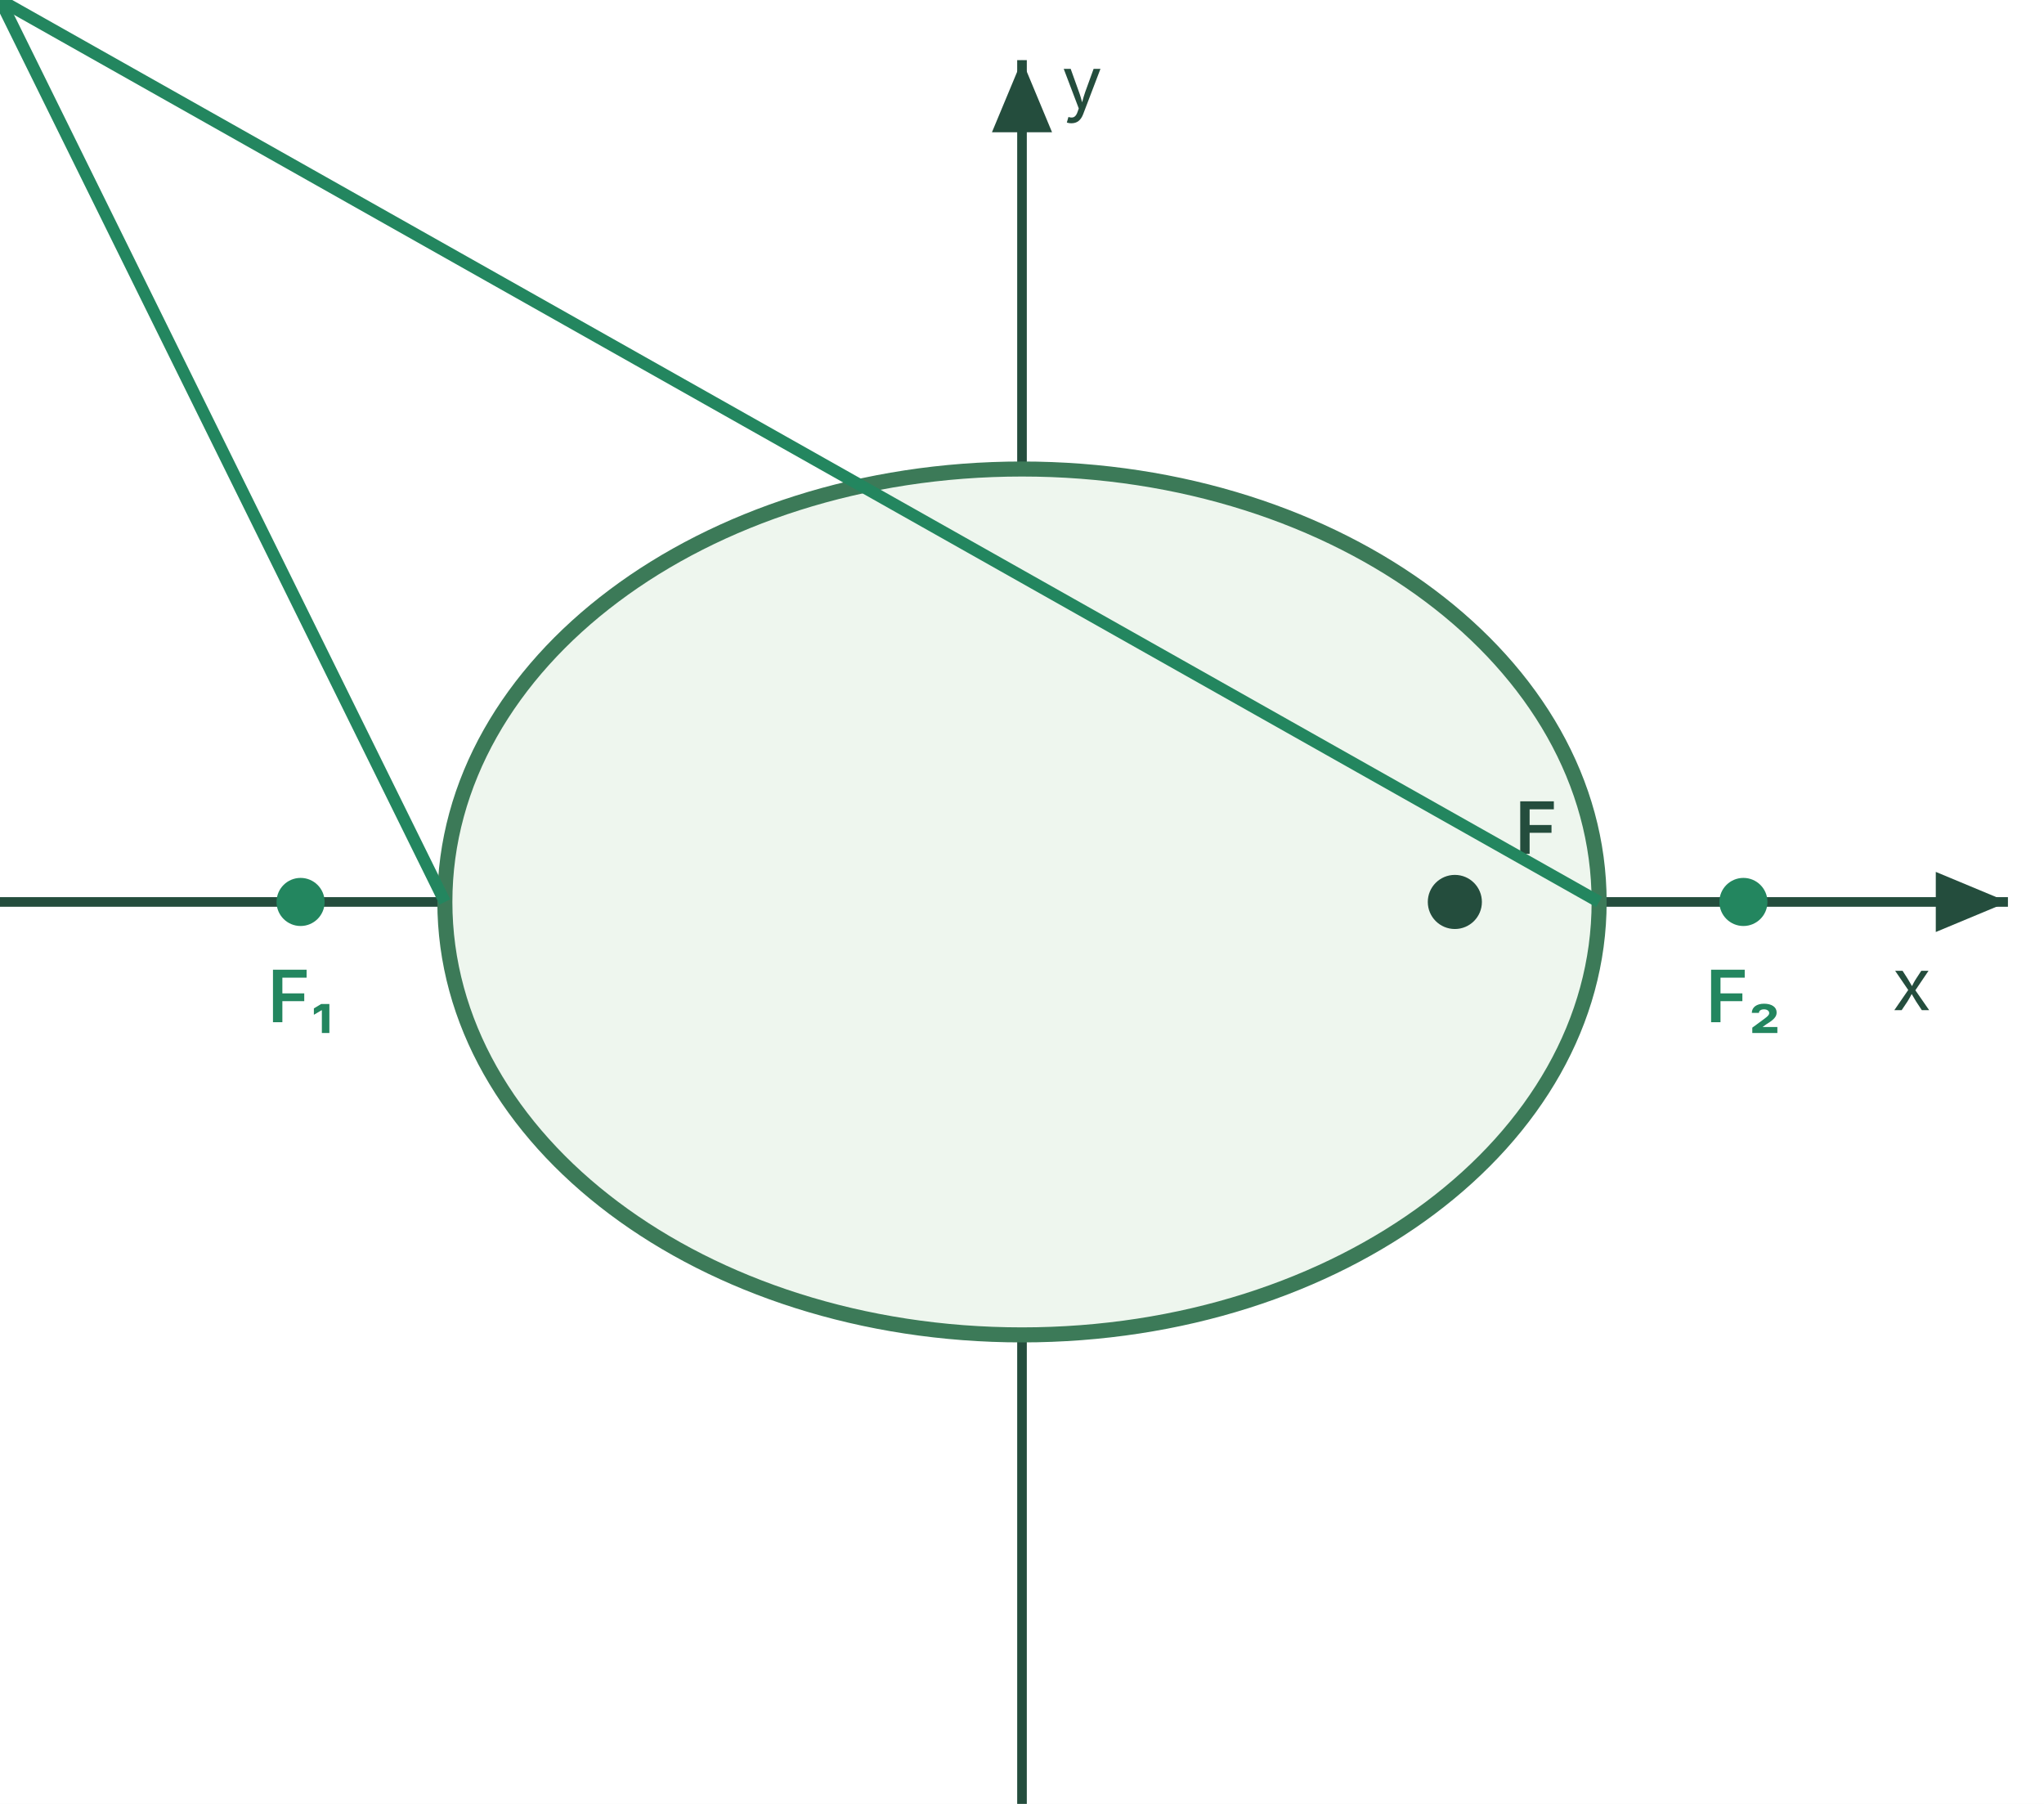
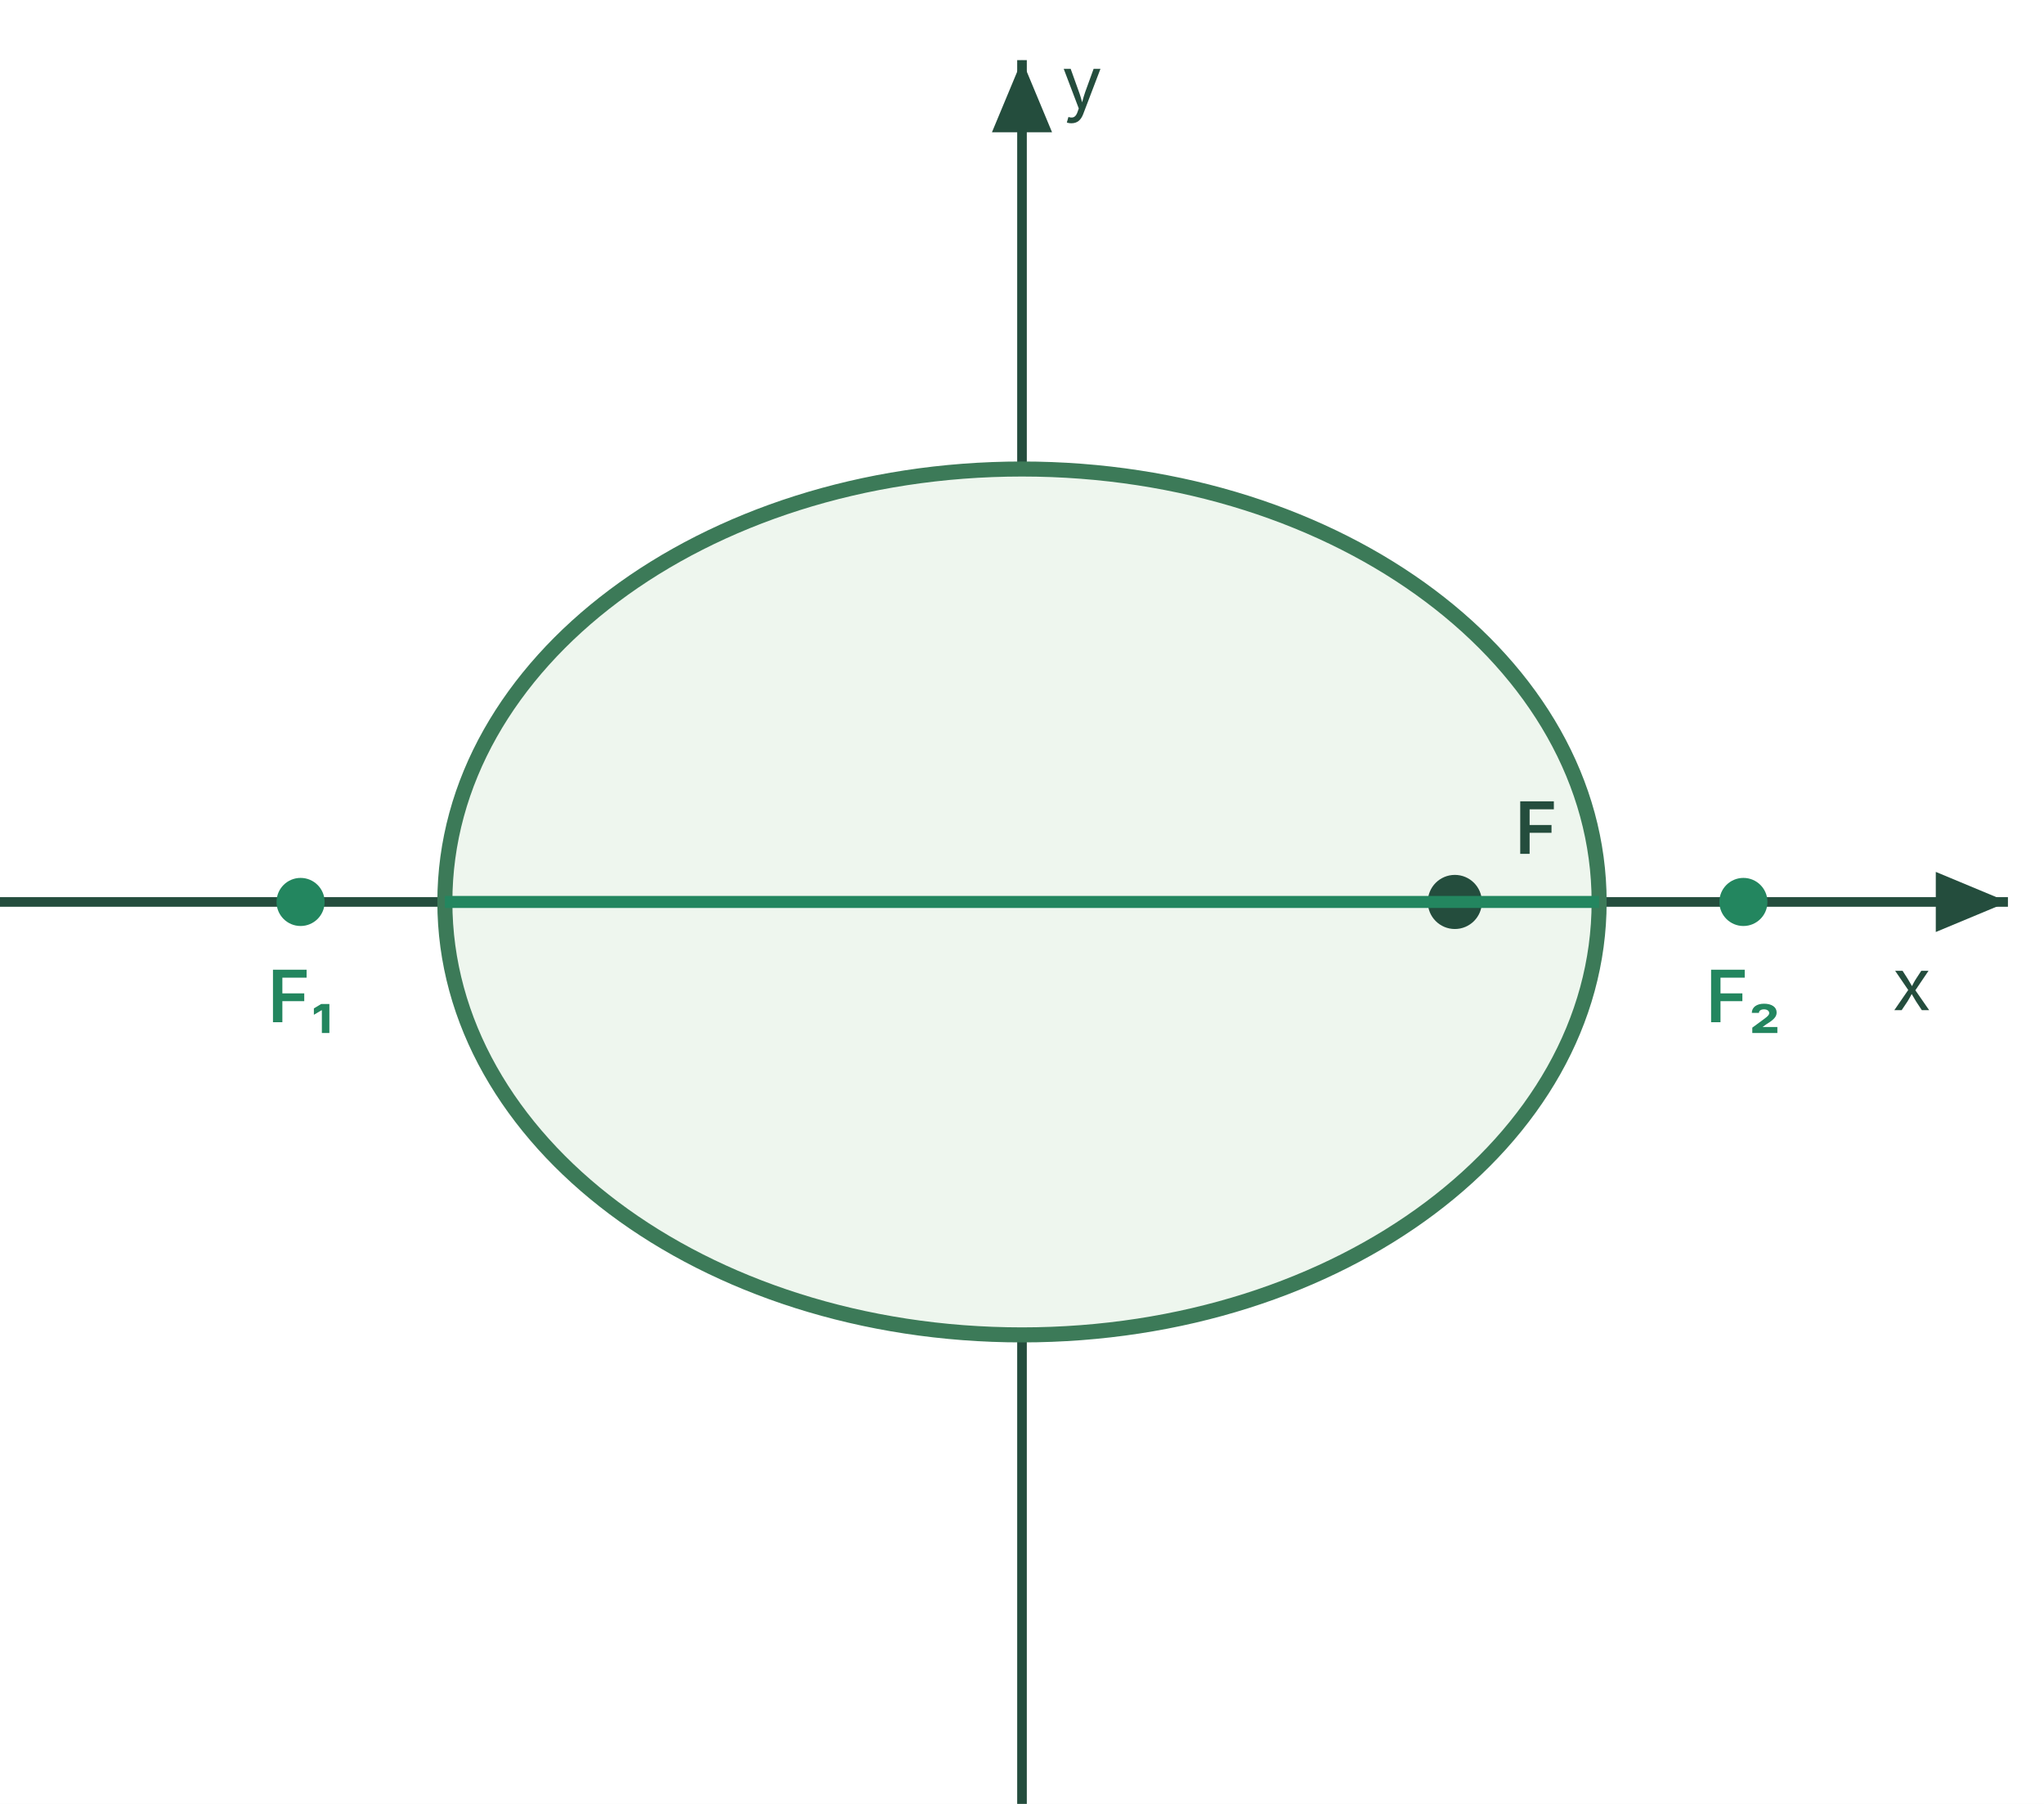
<svg xmlns="http://www.w3.org/2000/svg" viewBox="0 0 340 300" width="340" height="300" role="img">
  <rect width="340" height="300" fill="#ffffff" />
  <line x1="0" y1="150" x2="334" y2="150" stroke="#244d3d" stroke-width="1.6" />
  <line x1="170" y1="300" x2="170" y2="10" stroke="#244d3d" stroke-width="1.6" />
  <path d="M 334 150 L 322 145 L 322 155 Z" fill="#244d3d" />
  <path d="M 170 10 L 165 22 L 175 22 Z" fill="#244d3d" />
  <text x="318" y="168" font-family="Inter, 'Segoe UI', sans-serif" font-size="12" fill="#244d3d" text-anchor="middle">x</text>
  <text x="180" y="18" font-family="Inter, 'Segoe UI', sans-serif" font-size="12" fill="#244d3d" text-anchor="middle">y</text>
  <text x="158" y="166" font-family="Inter, 'Segoe UI', sans-serif" font-size="12" fill="#244d3d" text-anchor="middle" font-weight="600">O</text>
  <ellipse cx="170" cy="150" rx="96" ry="72" fill="#eef6ee" stroke="#3c7a58" stroke-width="2.5" />
  <circle cx="50.0" cy="150" r="4" fill="#23865f" />
  <text x="50" y="170" font-family="Inter, 'Segoe UI', sans-serif" font-size="12" fill="#23865f" text-anchor="middle" font-weight="600">F₁</text>
  <circle cx="290.0" cy="150" r="4" fill="#23865f" />
  <text x="290" y="170" font-family="Inter, 'Segoe UI', sans-serif" font-size="12" fill="#23865f" text-anchor="middle" font-weight="600">F₂</text>
  <circle cx="242.0" cy="150.0" r="4.5" fill="#244d3d" />
  <text x="252" y="142" font-family="Inter, 'Segoe UI', sans-serif" font-size="12" fill="#244d3d" text-anchor="start" font-weight="600">F</text>
-   <line x1="74" y1="150" x2="NaN" y2="NaN" stroke="#23865f" stroke-width="2" />
-   <line x1="266" y1="150" x2="NaN" y2="NaN" stroke="#23865f" stroke-width="2" />
+   <line x1="74" y1="150" x2="266" y2="150" stroke="#23865f" stroke-width="2" />
</svg>
